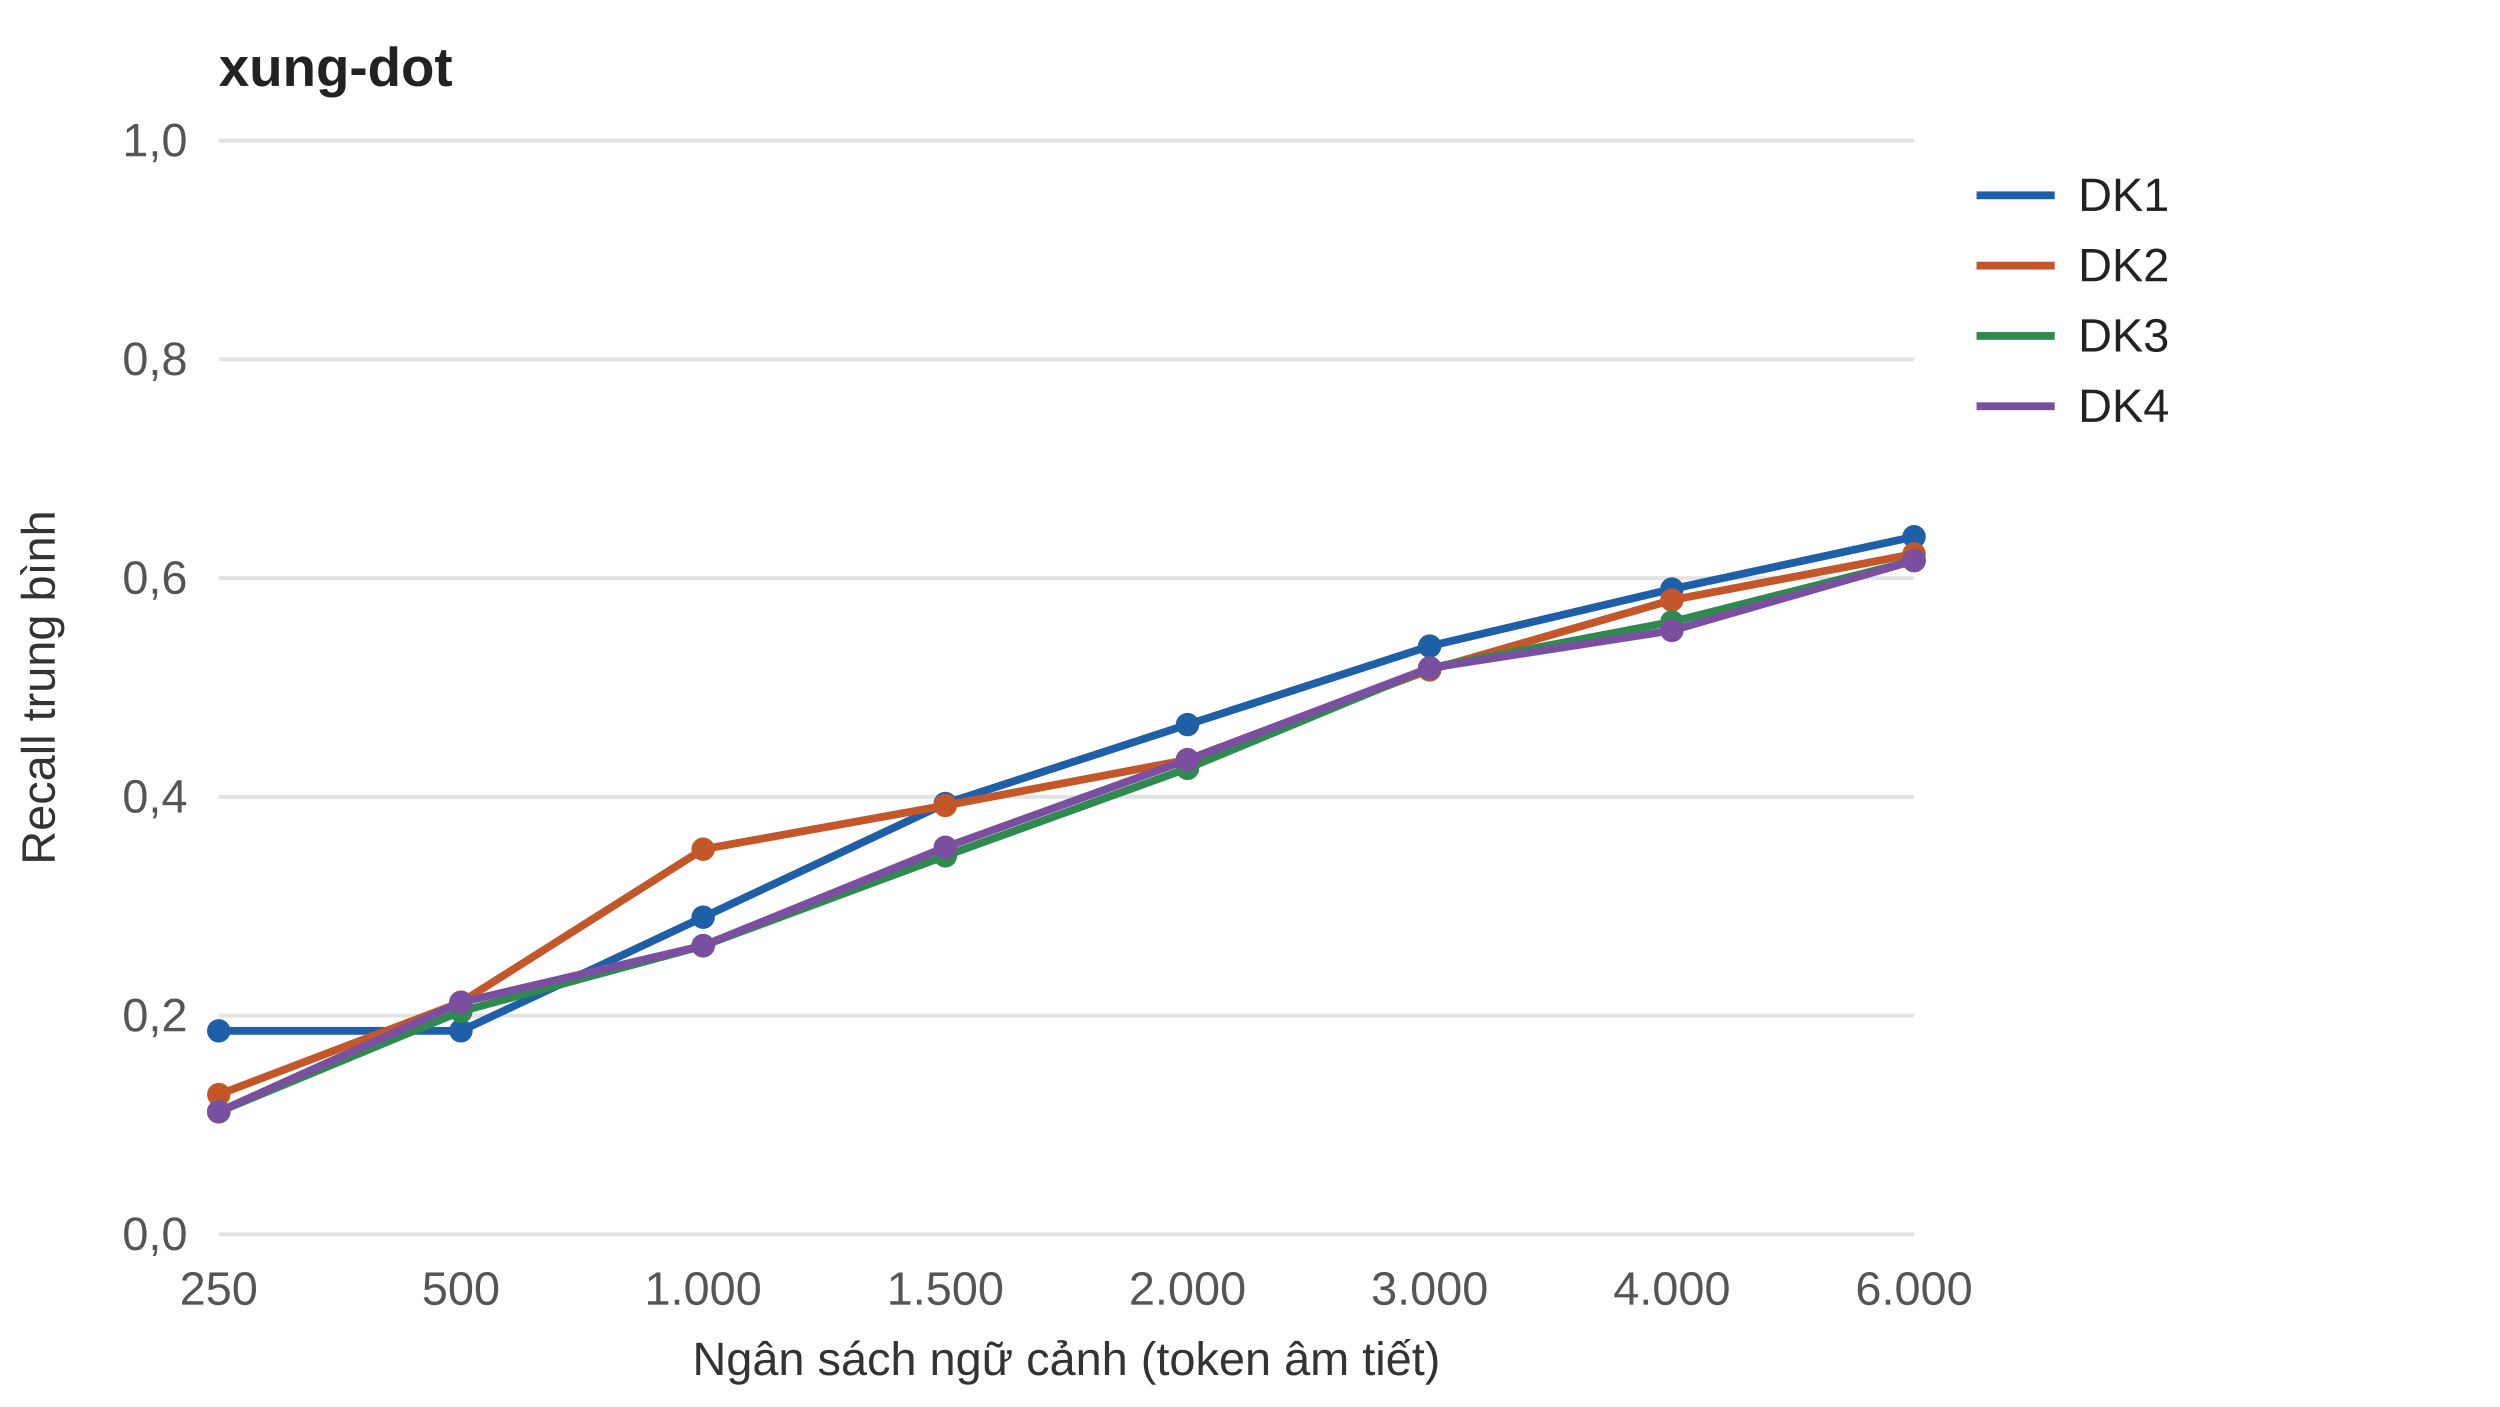
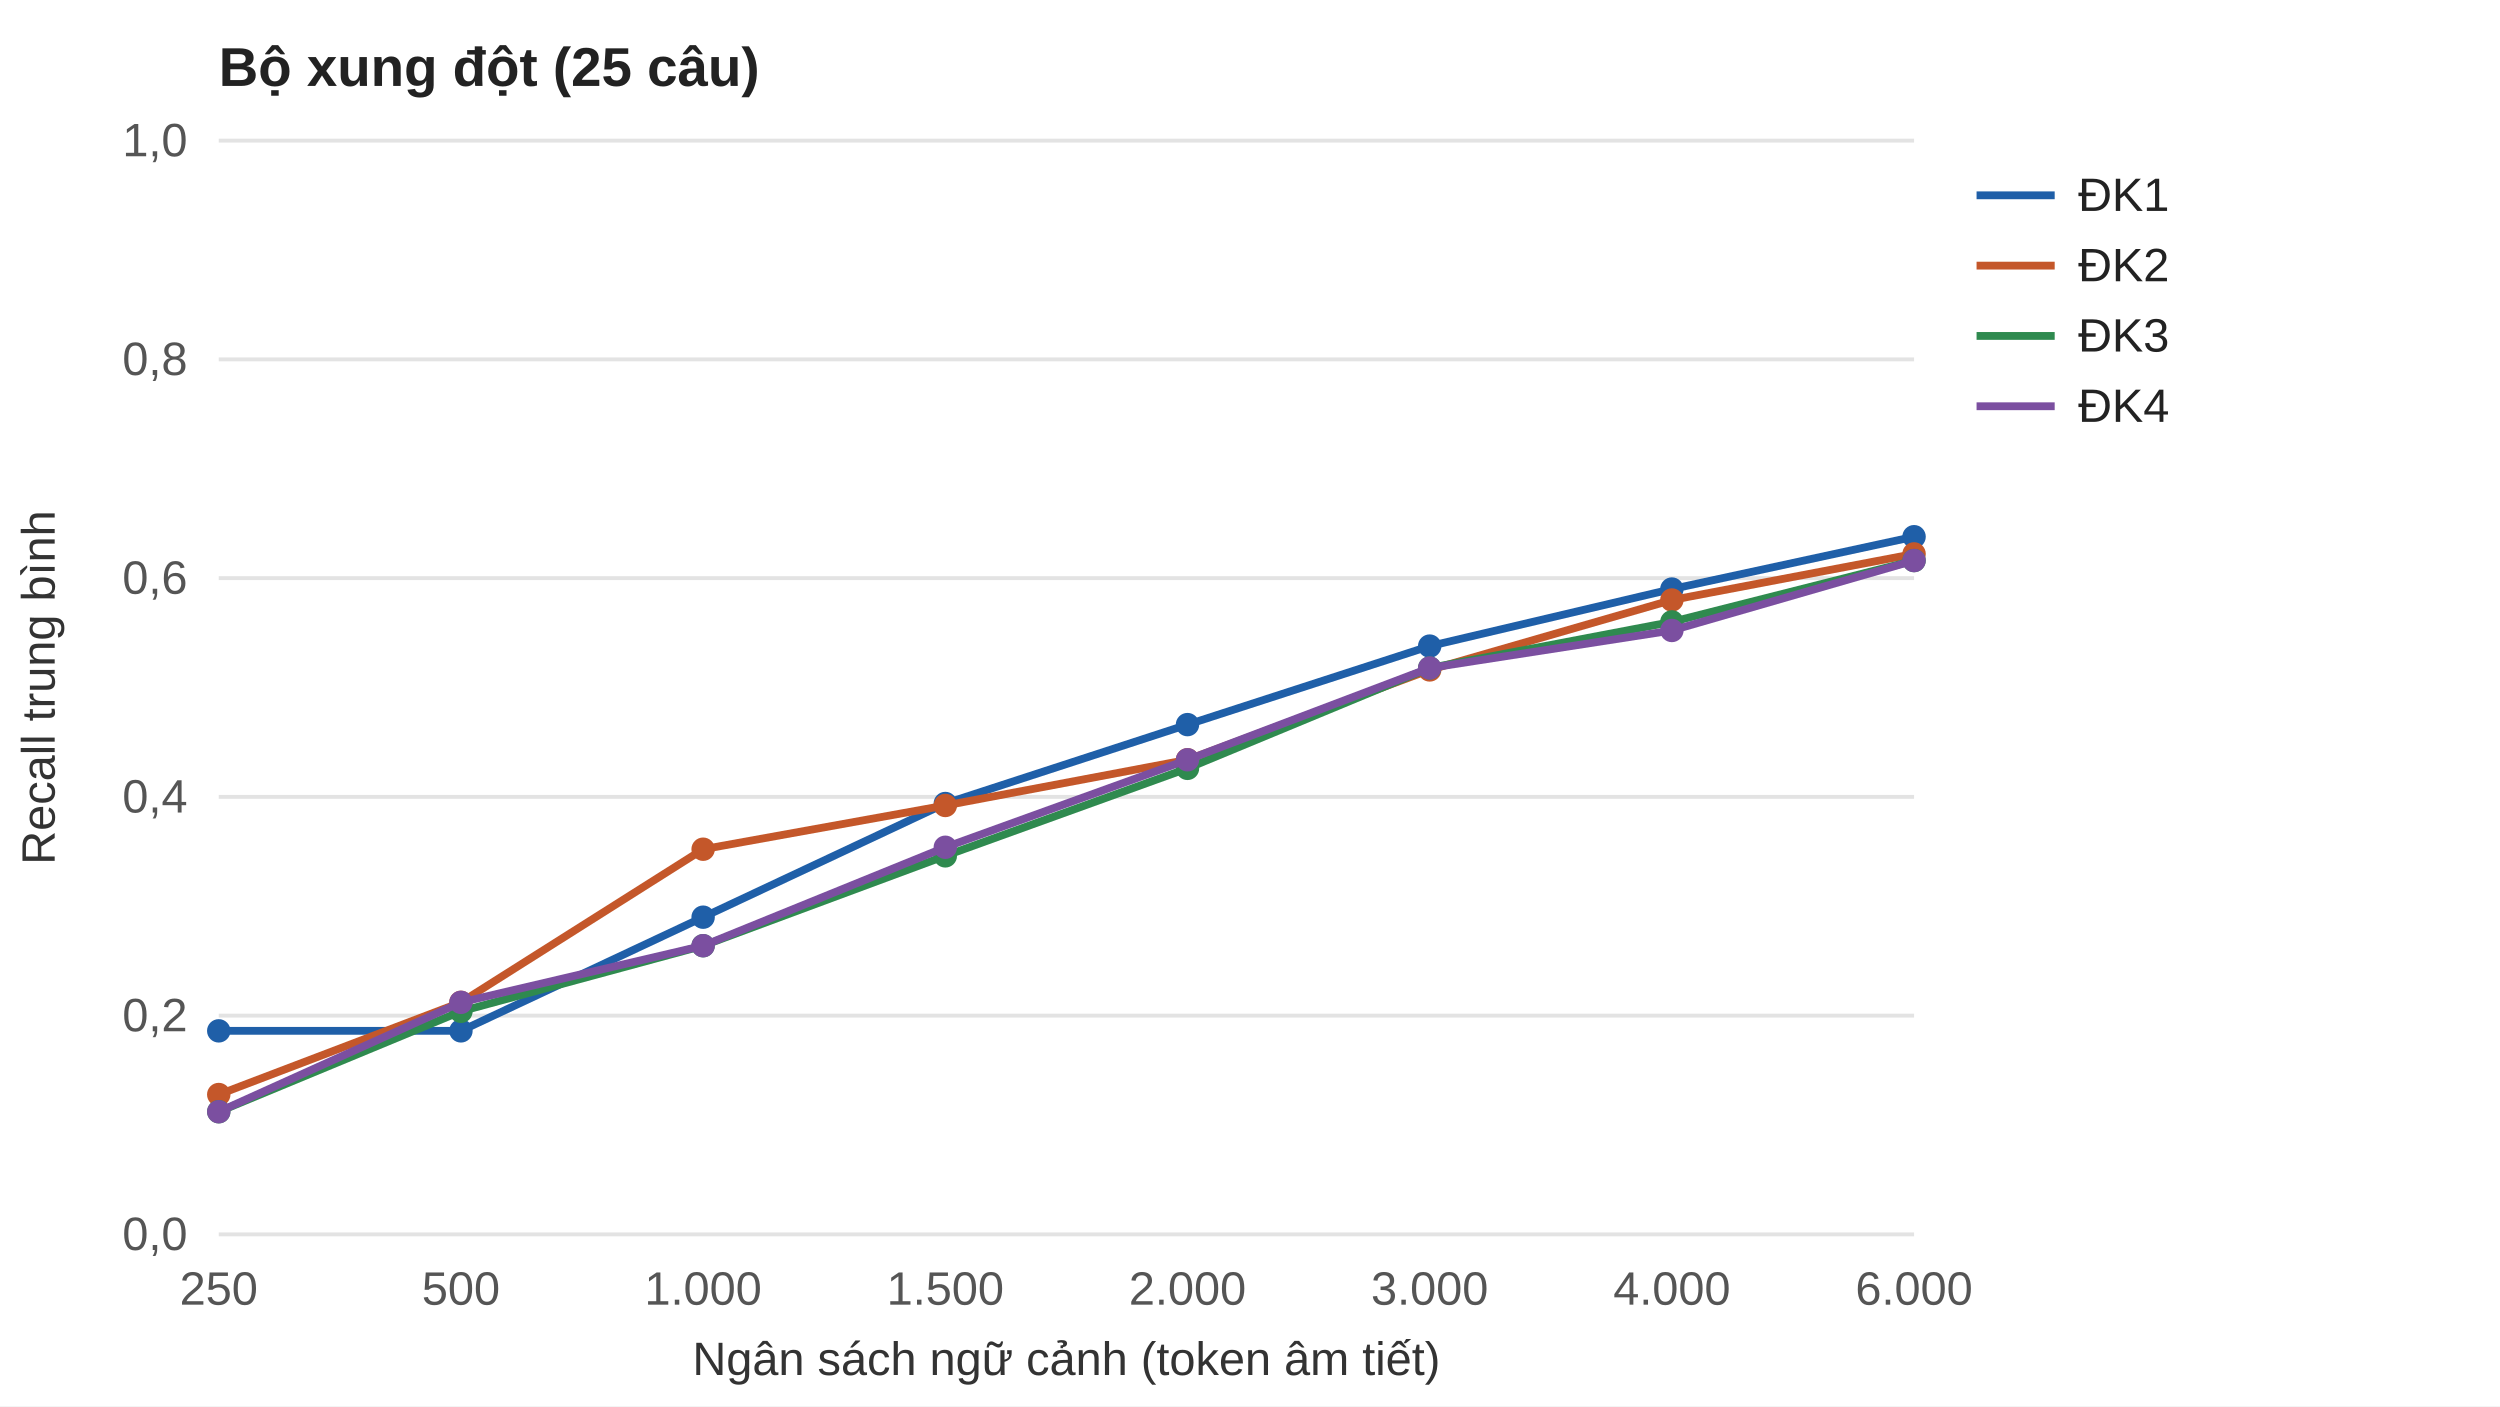
<svg xmlns="http://www.w3.org/2000/svg" width="640" height="360" viewBox="0 0 640 360" font-family="Segoe UI, Arial, sans-serif" font-size="12">
  <rect width="640" height="360" fill="#ffffff" />
-   <text x="56" y="22" font-size="14" font-weight="600" fill="#222">xung-dot</text>
+   <text x="56" y="22" font-size="14" font-weight="600" fill="#222">Bộ xung đột (25 câu)</text>
  <line x1="56" x2="490" y1="316.0" y2="316.0" stroke="#e3e3e3" />
  <text x="48" y="320.0" text-anchor="end" fill="#555">0,0</text>
  <line x1="56" x2="490" y1="260.0" y2="260.0" stroke="#e3e3e3" />
  <text x="48" y="264.0" text-anchor="end" fill="#555">0,2</text>
  <line x1="56" x2="490" y1="204.0" y2="204.0" stroke="#e3e3e3" />
  <text x="48" y="208.0" text-anchor="end" fill="#555">0,4</text>
  <line x1="56" x2="490" y1="148.0" y2="148.0" stroke="#e3e3e3" />
  <text x="48" y="152.0" text-anchor="end" fill="#555">0,6</text>
  <line x1="56" x2="490" y1="92.0" y2="92.0" stroke="#e3e3e3" />
  <text x="48" y="96.0" text-anchor="end" fill="#555">0,8</text>
  <line x1="56" x2="490" y1="36.0" y2="36.0" stroke="#e3e3e3" />
  <text x="48" y="40.0" text-anchor="end" fill="#555">1,0</text>
  <text x="56.0" y="334" text-anchor="middle" fill="#555">250</text>
  <text x="118.0" y="334" text-anchor="middle" fill="#555">500</text>
  <text x="180.0" y="334" text-anchor="middle" fill="#555">1.000</text>
  <text x="242.0" y="334" text-anchor="middle" fill="#555">1.500</text>
  <text x="304.0" y="334" text-anchor="middle" fill="#555">2.000</text>
  <text x="366.0" y="334" text-anchor="middle" fill="#555">3.000</text>
  <text x="428.0" y="334" text-anchor="middle" fill="#555">4.000</text>
  <text x="490.0" y="334" text-anchor="middle" fill="#555">6.000</text>
  <text x="273.0" y="352" text-anchor="middle" fill="#333">Ngân sách ngữ cảnh (token âm tiết)</text>
  <text x="14" y="176.0" transform="rotate(-90 14 176.0)" text-anchor="middle" fill="#333">Recall trung bình</text>
  <polyline fill="none" stroke="#1f5fa8" stroke-width="2" points="56.0,263.9 118.0,263.9 180.0,234.8 242.0,205.7 304.0,185.5 366.0,165.4 428.0,150.8 490.0,137.4" />
  <circle cx="56.0" cy="263.9" r="3" fill="#1f5fa8" />
  <circle cx="118.0" cy="263.9" r="3" fill="#1f5fa8" />
  <circle cx="180.0" cy="234.8" r="3" fill="#1f5fa8" />
  <circle cx="242.0" cy="205.7" r="3" fill="#1f5fa8" />
  <circle cx="304.0" cy="185.5" r="3" fill="#1f5fa8" />
  <circle cx="366.0" cy="165.4" r="3" fill="#1f5fa8" />
  <circle cx="428.0" cy="150.8" r="3" fill="#1f5fa8" />
  <circle cx="490.0" cy="137.4" r="3" fill="#1f5fa8" />
  <line x1="506" x2="526" y1="50" y2="50" stroke="#1f5fa8" stroke-width="2" />
-   <text x="532" y="54" fill="#222">DK1</text>
+   <text x="532" y="54" fill="#222">ĐK1</text>
  <polyline fill="none" stroke="#c4572a" stroke-width="2" points="56.0,280.2 118.0,256.6 180.0,217.4 242.0,206.2 304.0,194.5 366.0,171.5 428.0,153.6 490.0,141.8" />
  <circle cx="56.0" cy="280.2" r="3" fill="#c4572a" />
  <circle cx="118.0" cy="256.6" r="3" fill="#c4572a" />
  <circle cx="180.0" cy="217.4" r="3" fill="#c4572a" />
  <circle cx="242.0" cy="206.2" r="3" fill="#c4572a" />
  <circle cx="304.0" cy="194.5" r="3" fill="#c4572a" />
  <circle cx="366.0" cy="171.5" r="3" fill="#c4572a" />
  <circle cx="428.0" cy="153.6" r="3" fill="#c4572a" />
  <circle cx="490.0" cy="141.8" r="3" fill="#c4572a" />
  <line x1="506" x2="526" y1="68" y2="68" stroke="#c4572a" stroke-width="2" />
-   <text x="532" y="72" fill="#222">DK2</text>
+   <text x="532" y="72" fill="#222">ĐK2</text>
  <polyline fill="none" stroke="#2f8a4f" stroke-width="2" points="56.0,284.6 118.0,258.9 180.0,242.1 242.0,219.1 304.0,196.7 366.0,171.0 428.0,159.2 490.0,143.5" />
  <circle cx="56.0" cy="284.6" r="3" fill="#2f8a4f" />
  <circle cx="118.0" cy="258.9" r="3" fill="#2f8a4f" />
  <circle cx="180.0" cy="242.1" r="3" fill="#2f8a4f" />
  <circle cx="242.0" cy="219.1" r="3" fill="#2f8a4f" />
  <circle cx="304.0" cy="196.7" r="3" fill="#2f8a4f" />
  <circle cx="366.0" cy="171.0" r="3" fill="#2f8a4f" />
  <circle cx="428.0" cy="159.2" r="3" fill="#2f8a4f" />
  <circle cx="490.0" cy="143.5" r="3" fill="#2f8a4f" />
  <line x1="506" x2="526" y1="86" y2="86" stroke="#2f8a4f" stroke-width="2" />
-   <text x="532" y="90" fill="#222">DK3</text>
+   <text x="532" y="90" fill="#222">ĐK3</text>
  <polyline fill="none" stroke="#7b4fa0" stroke-width="2" points="56.0,284.6 118.0,256.6 180.0,242.1 242.0,216.9 304.0,194.5 366.0,171.0 428.0,161.4 490.0,143.5" />
  <circle cx="56.0" cy="284.6" r="3" fill="#7b4fa0" />
  <circle cx="118.0" cy="256.6" r="3" fill="#7b4fa0" />
  <circle cx="180.0" cy="242.1" r="3" fill="#7b4fa0" />
  <circle cx="242.0" cy="216.9" r="3" fill="#7b4fa0" />
  <circle cx="304.0" cy="194.5" r="3" fill="#7b4fa0" />
  <circle cx="366.0" cy="171.0" r="3" fill="#7b4fa0" />
  <circle cx="428.0" cy="161.4" r="3" fill="#7b4fa0" />
  <circle cx="490.0" cy="143.5" r="3" fill="#7b4fa0" />
  <line x1="506" x2="526" y1="104" y2="104" stroke="#7b4fa0" stroke-width="2" />
-   <text x="532" y="108" fill="#222">DK4</text>
+   <text x="532" y="108" fill="#222">ĐK4</text>
</svg>
